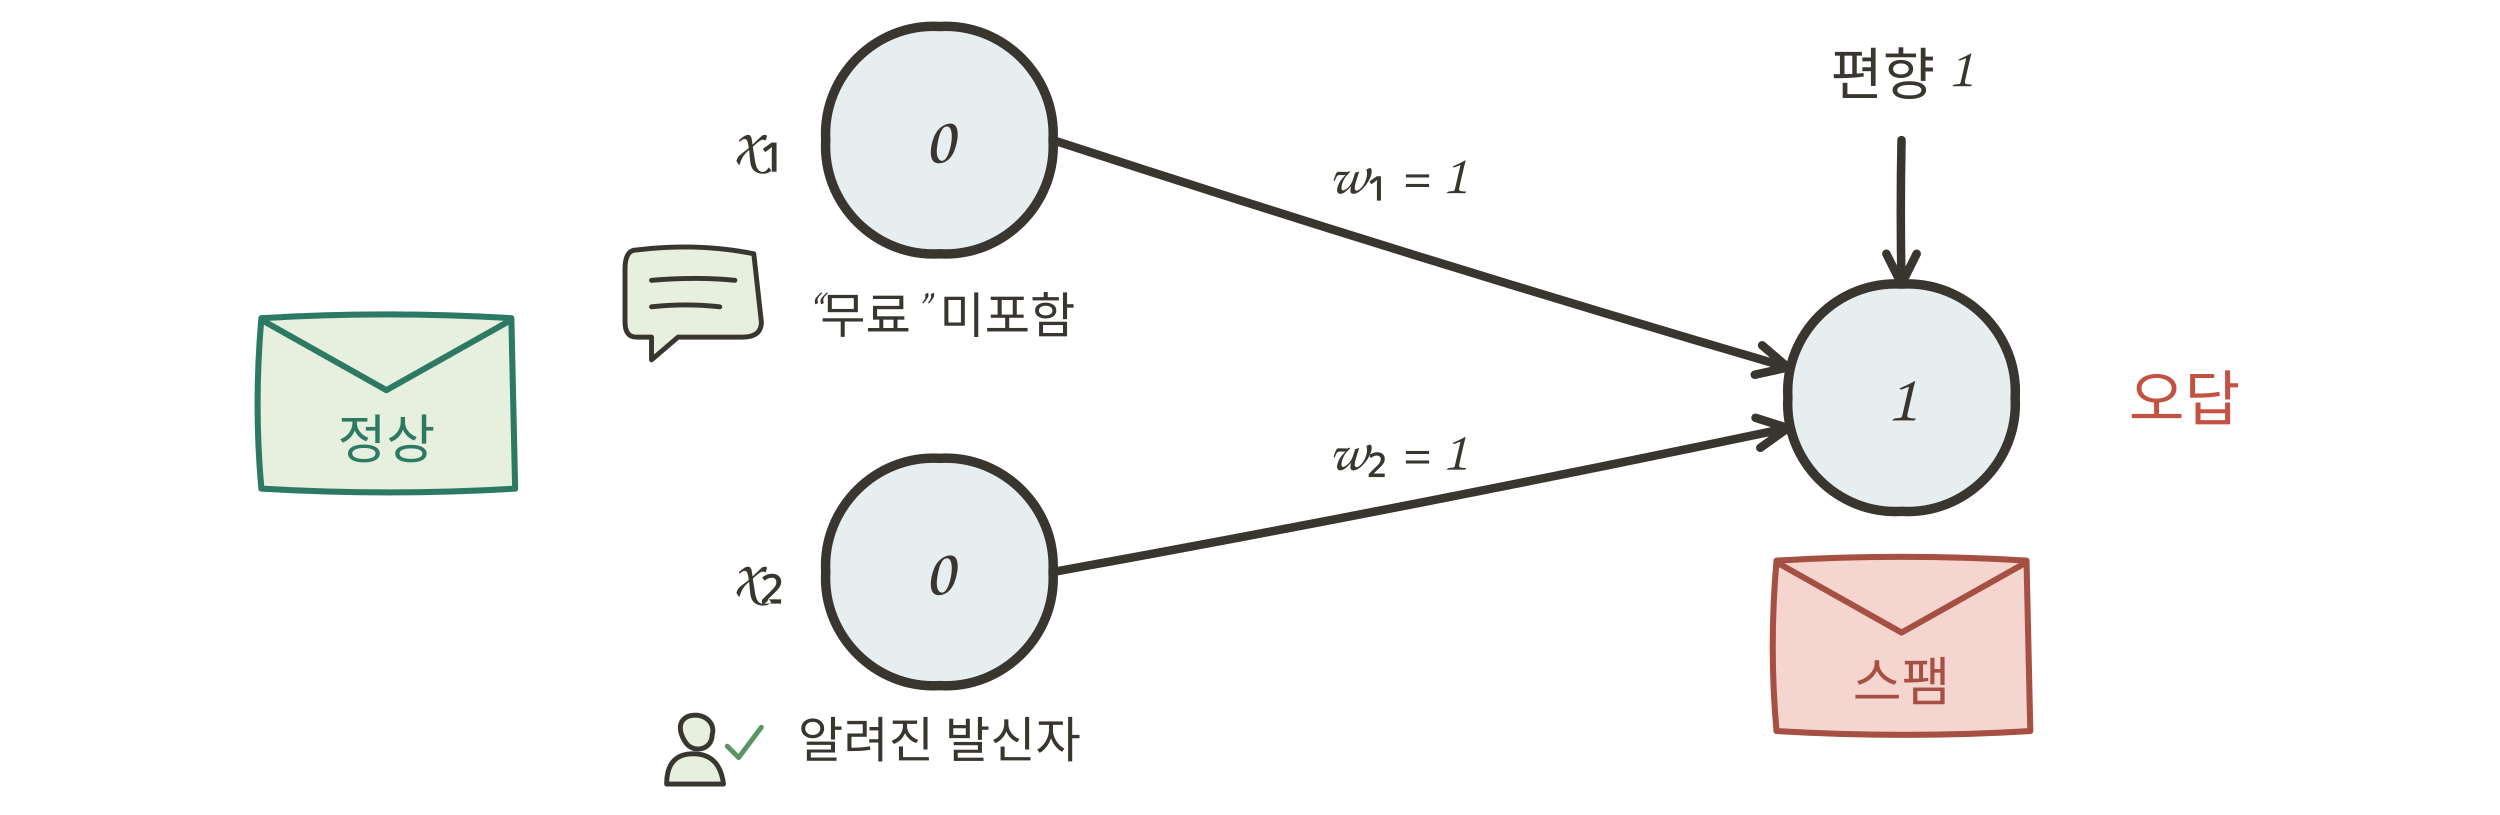
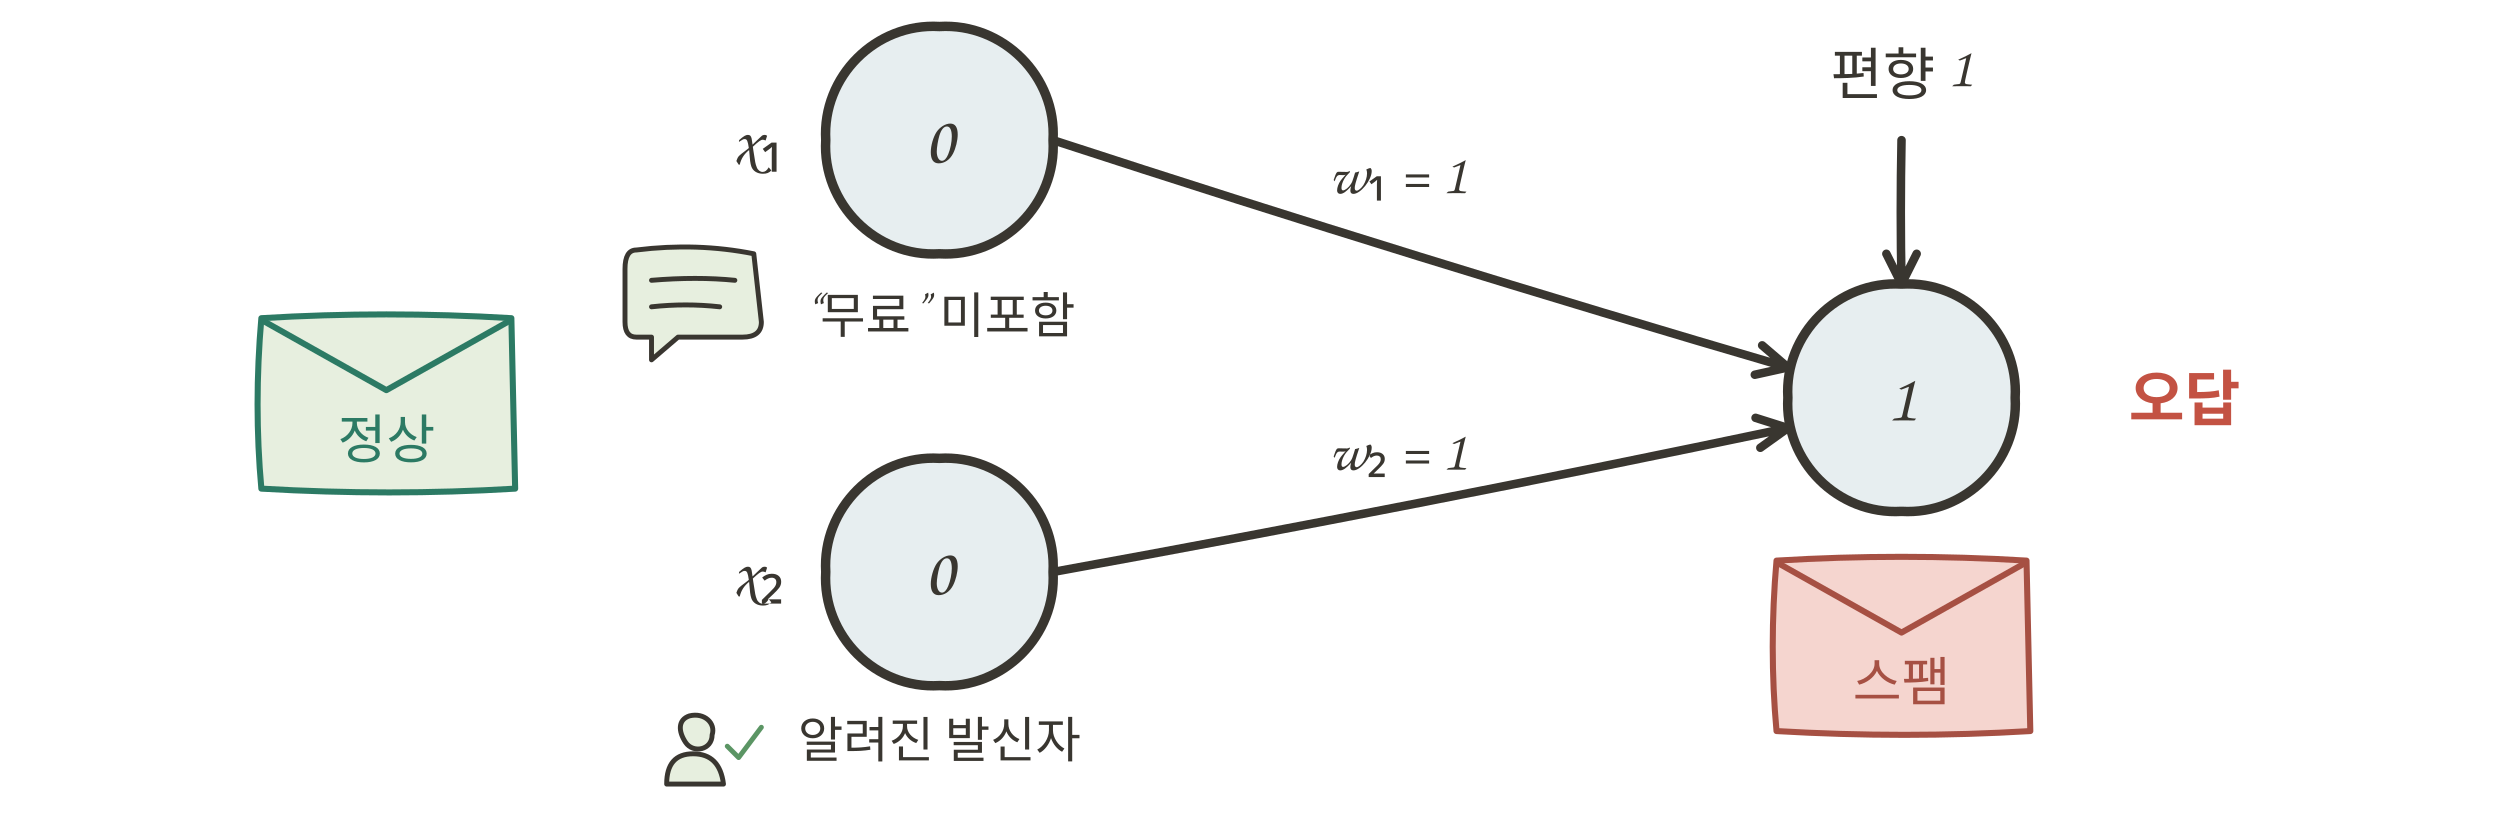
<svg xmlns="http://www.w3.org/2000/svg" width="660" height="215" viewBox="0 45 660 215" role="img" aria-labelledby="title desc">
  <g transform="translate(62 0)">
    <g fill="none" stroke-linecap="round">
      <path stroke="#393630" stroke-width="2.25" d="M216 82 Q312.5 113.5 410 142 M403.21 136.17 L410 142 L401.27 143.93" stroke-linecap="round" stroke-linejoin="round" />
      <path stroke="#393630" stroke-width="2.25" d="M216 196 Q312.5 178.5 410 158 M401.47 155.31 L410 158 L402.73 163.21" stroke-linecap="round" stroke-linejoin="round" />
      <path stroke="#393630" stroke-width="2.25" d="M440 82 Q439.62 101 440 120 M444.00 112.00 L440 120 L436.00 112.00" stroke-linecap="round" stroke-linejoin="round" />
    </g>
    <g fill="#e7eef0" stroke="#393630" stroke-width="2.5">
      <g transform="translate(45 0)">
        <path d="M141 52 C157.8 51 172 65.2 171 82 C172 98.8 157.8 113 141 112 C124.2 113 110 98.8 111 82 C110 65.2 124.2 51 141 52 Z" stroke-linecap="round" stroke-linejoin="round" />
      </g>
      <g transform="translate(45 0)">
        <path d="M141 166 C157.8 165 172 179.2 171 196 C172 212.8 157.8 227 141 226 C124.2 227 110 212.8 111 196 C110 179.2 124.2 165 141 166 Z" stroke-linecap="round" stroke-linejoin="round" />
      </g>
      <path d="M440 120 C456.8 119 471 133.2 470 150 C471 166.8 456.8 181 440 180 C423.2 181 409 166.8 410 150 C409 133.2 423.2 119 440 120 Z" stroke-linecap="round" stroke-linejoin="round" />
    </g>
    <g fill="#393630" font-family="Chalkboard SE, Segoe Print, Apple SD Gothic Neo, Noto Sans KR, Malgun Gothic, cursive" text-anchor="middle">
      <text x="186" y="88" font-size="18">0</text>
      <text x="186" y="202" font-size="18">0</text>
      <text x="440" y="156" font-size="18">1</text>
    </g>
    <g transform="translate(45 0)" stroke="#393630" stroke-width="1.3" stroke-linecap="round" stroke-linejoin="round">
      <path d="M61 111 Q77 109 92 112 L94 130 Q94 134 89 134 L72 134 L65 140 L65 134 L61 134 Q58 134 58 130 L58 116 Q58 111 61 111 Z" fill="#e7efdf" />
      <path d="M65 119 Q77 118 87 119 M65 126 Q74 125 83 126" fill="none" />
      <path d="M75 234 C79 233 82 236 81 239 C81 243 76 244 74 241 C72 238 72 235 75 234 Z" fill="#e7efdf" />
      <path d="M69 252 Q69 244 76 244 Q83 244 84 252 Z" fill="#e7efdf" />
      <path d="M85 242 L88 245 L94 237" fill="none" stroke="#5b9564" />
    </g>
    <g fill="#393630" font-family="Chalkboard SE, Segoe Print, Apple SD Gothic Neo, Noto Sans KR, Malgun Gothic, cursive">
      <text x="145" y="88" font-size="18" text-anchor="end">x₁</text>
      <text x="186" y="131" font-size="13" text-anchor="middle">“무료” 미포함</text>
      <text x="145" y="202" font-size="18" text-anchor="end">x₂</text>
      <text x="186" y="245" font-size="13" text-anchor="middle">알려진 발신자</text>
    </g>
    <g font-family="Chalkboard SE, Segoe Print, Apple SD Gothic Neo, Noto Sans KR, Malgun Gothic, cursive" font-size="15" font-weight="400" text-anchor="middle">
      <text x="307" y="96" fill="#393630">w₁ = 1</text>
      <text x="307" y="169" fill="#393630">w₂ = 1</text>
      <text x="440" y="70" fill="#393630">편향 1</text>
    </g>
    <g font-family="Chalkboard SE, Segoe Print, Apple SD Gothic Neo, Noto Sans KR, Malgun Gothic, cursive" font-weight="400">
      <g text-anchor="middle">
        <g stroke="#2c7a64" stroke-width="1.6" stroke-linecap="round" stroke-linejoin="round">
          <path d="M7 129 Q40 127 73 129 L74 174 Q41 176 7 174 Q5 152 7 129 Z" fill="#e7efdf" />
          <path d="M8 130 L40 148 L72 130" fill="none" />
        </g>
        <text x="40" y="166" fill="#2c7a64" font-family="Apple SD Gothic Neo, Noto Sans KR, Malgun Gothic, sans-serif" font-size="14">정상</text>
      </g>
      <g text-anchor="middle">
        <g stroke="#a65043" stroke-width="1.6" stroke-linecap="round" stroke-linejoin="round">
          <path d="M407 193 Q440 191 473 193 L474 238 Q441 240 407 238 Q405 216 407 193 Z" fill="#f5d5cf" />
          <path d="M408 194 L440 212 L472 194" fill="none" />
        </g>
        <text x="440" y="230" fill="#a65043" font-family="Apple SD Gothic Neo, Noto Sans KR, Malgun Gothic, sans-serif" font-size="14">스팸</text>
      </g>
-       <text x="500" y="156" fill="#c35243" font-size="16">오답</text>
+       <text x="500" y="156" fill="#c35243" font-size="16" font-weight="700">오답</text>
    </g>
  </g>
</svg>
